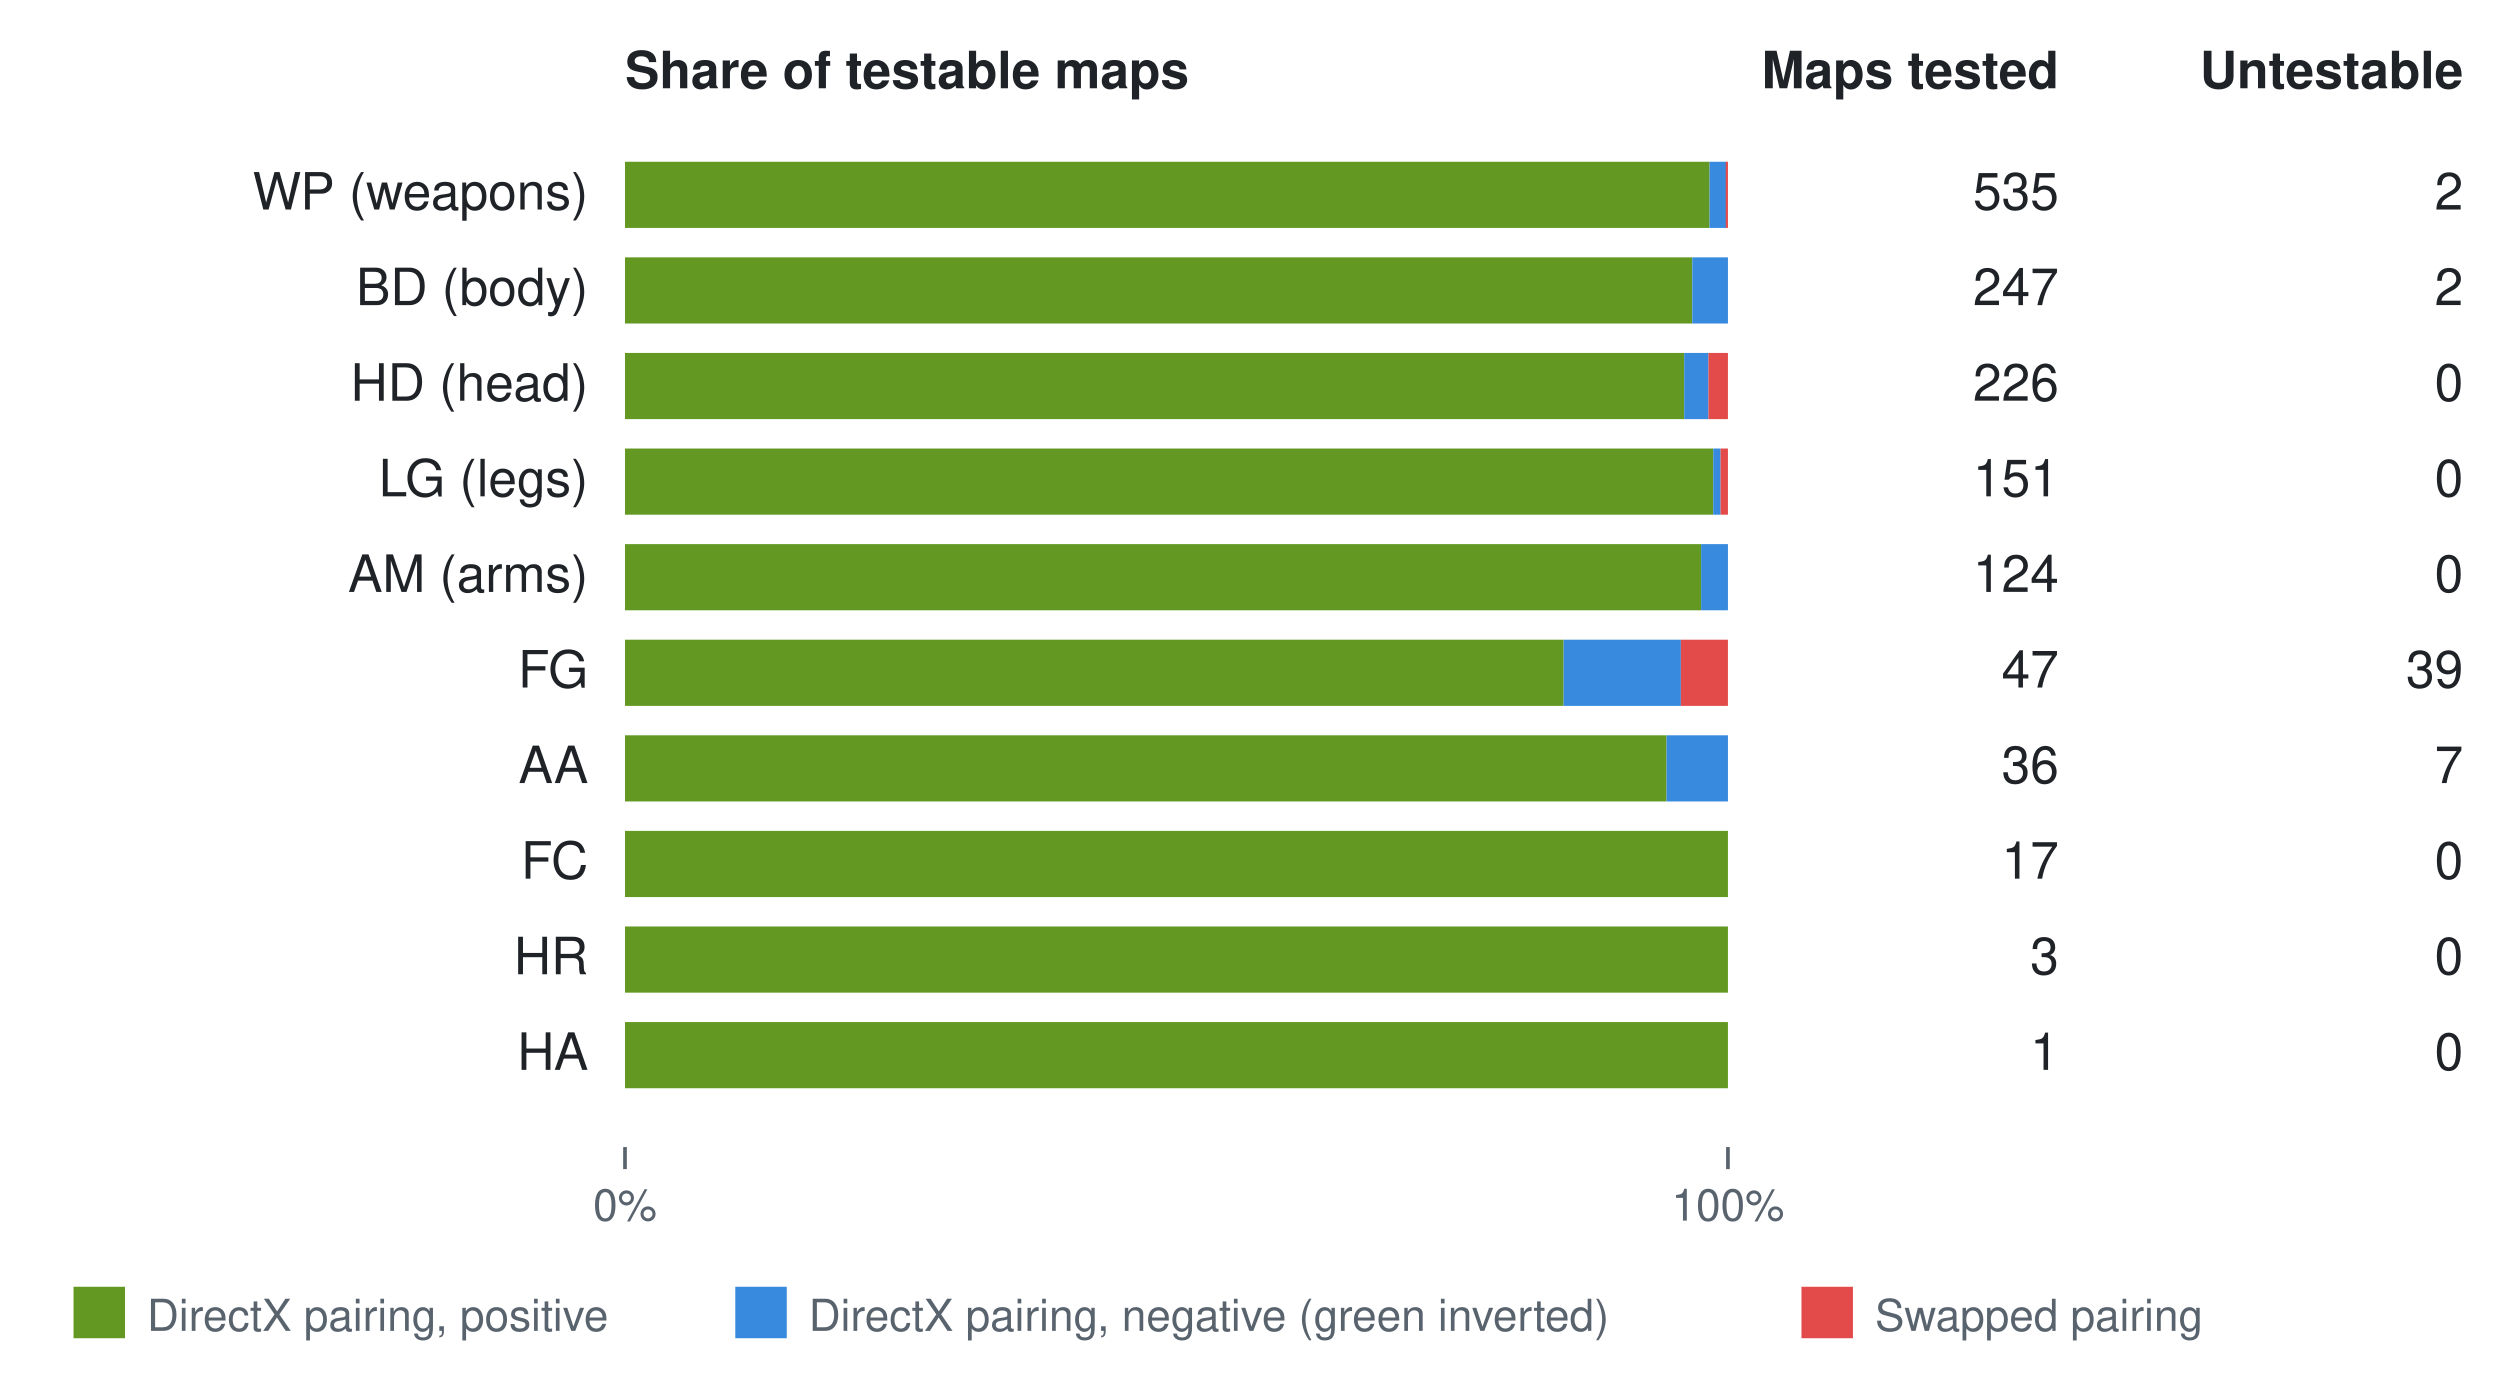
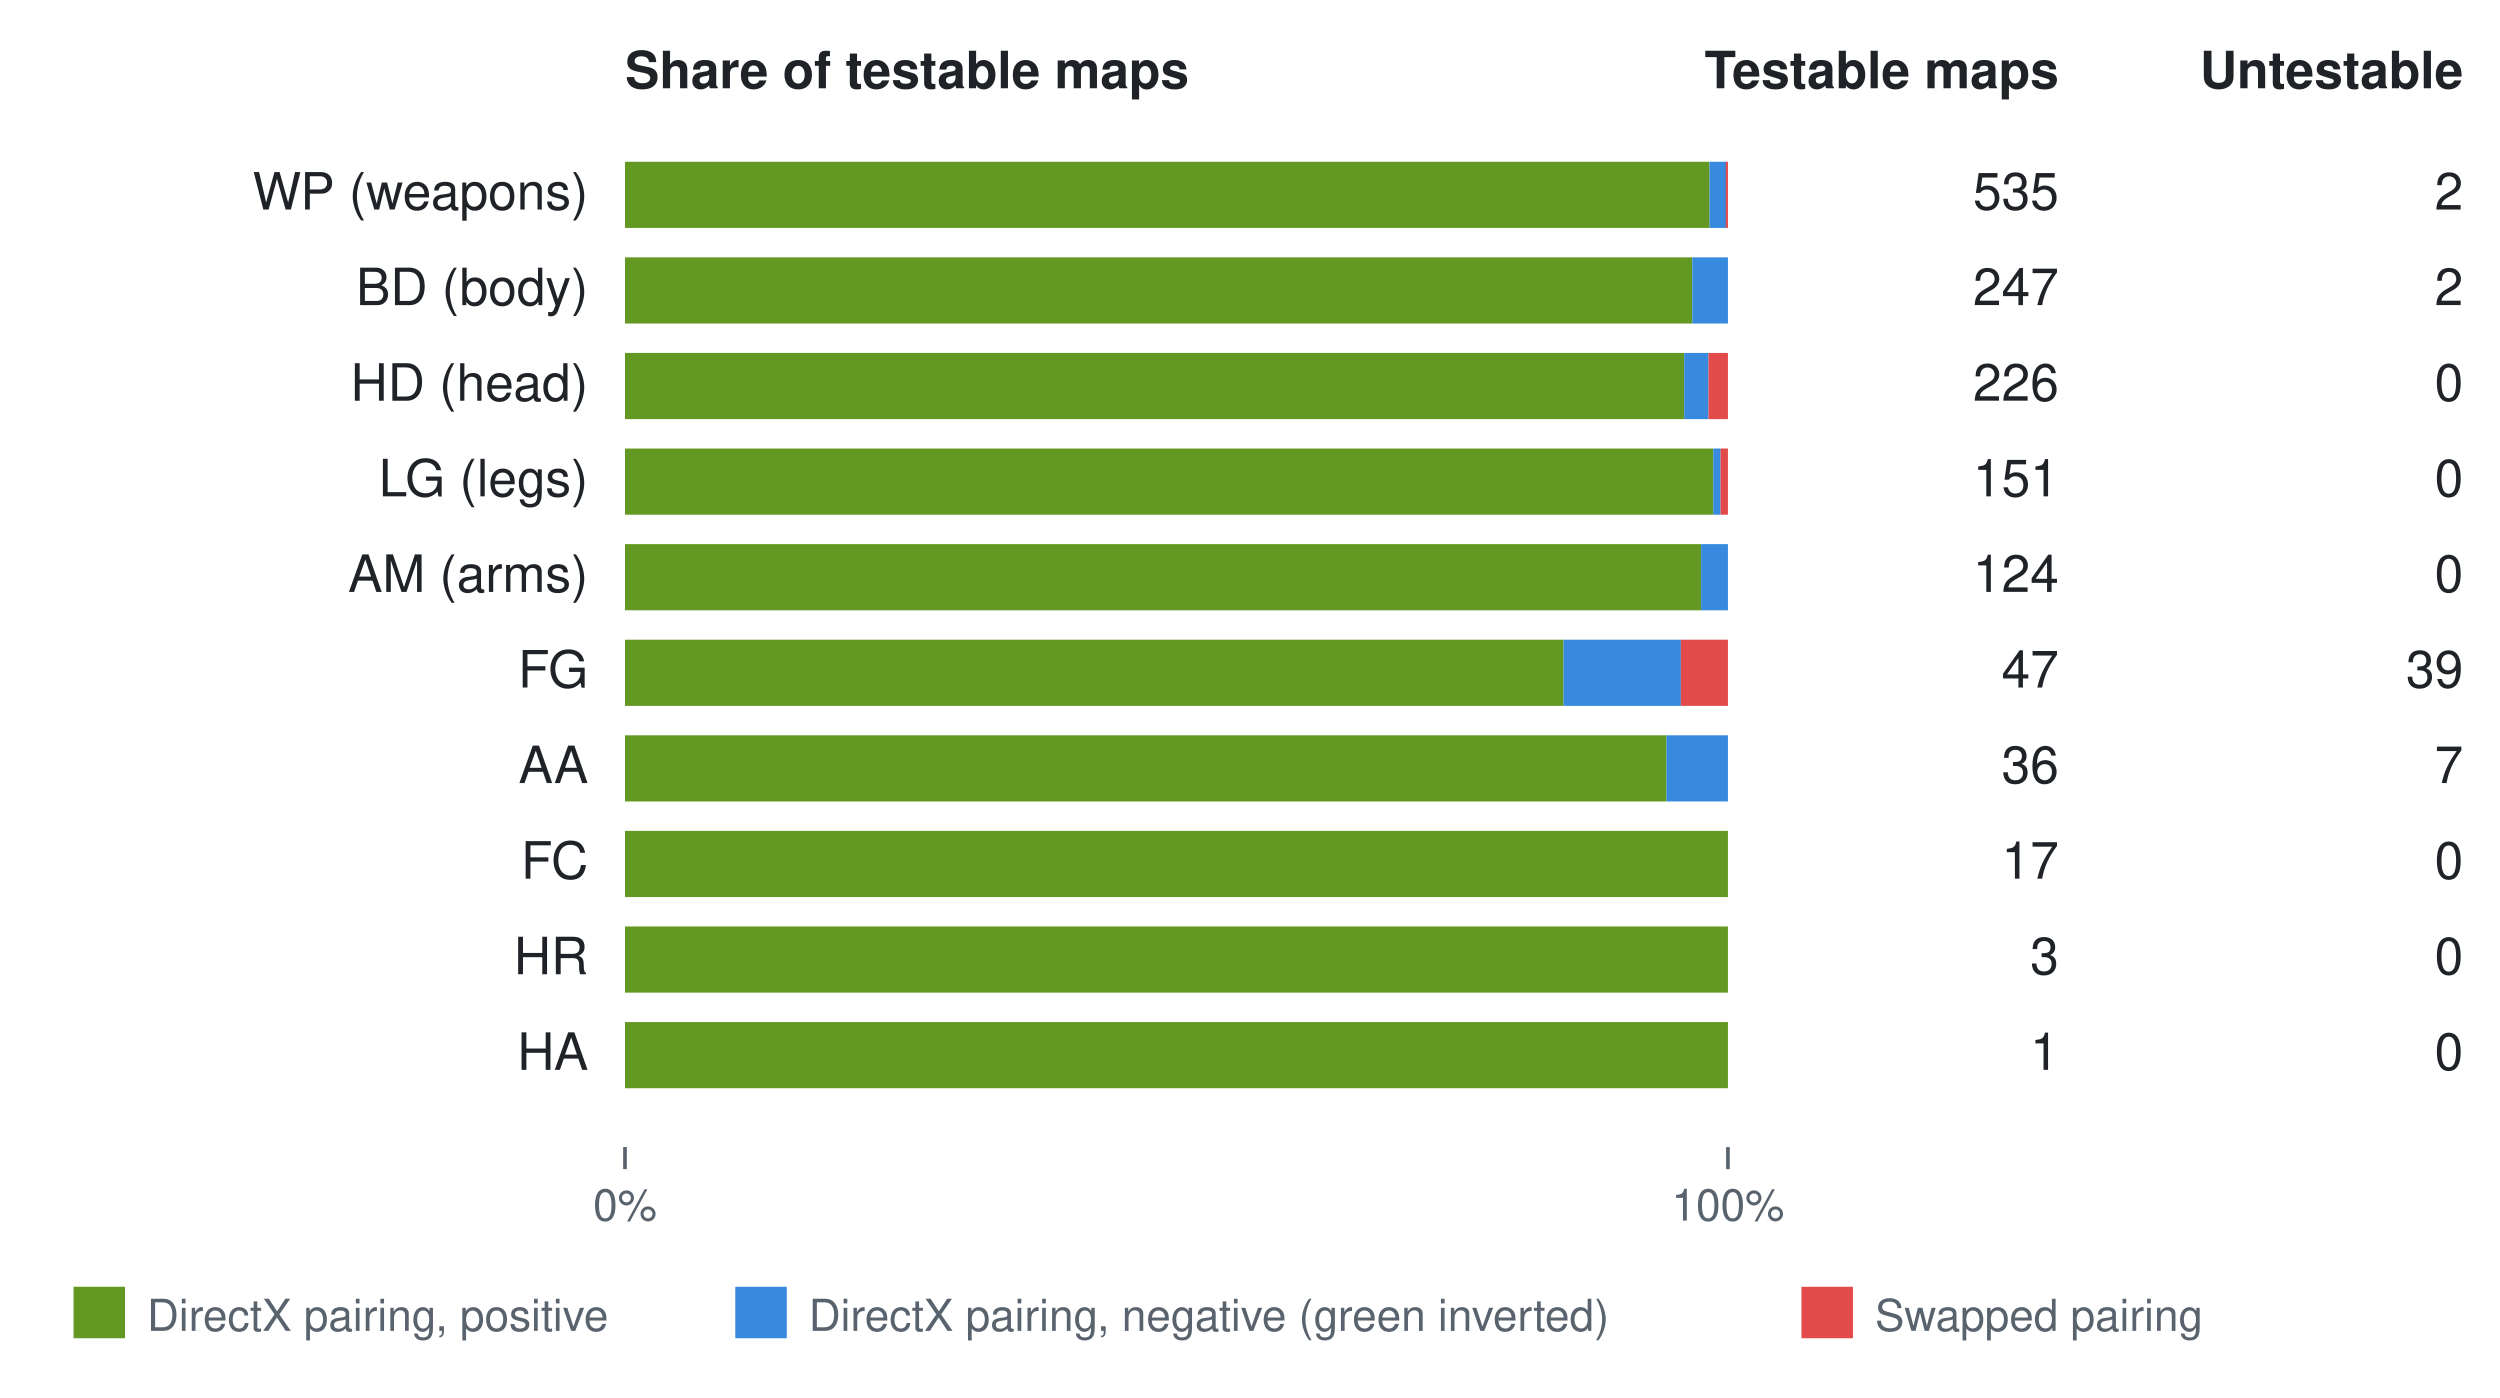
<svg xmlns="http://www.w3.org/2000/svg" width="680" height="380" viewBox="0 0 680 380" role="img">
  <style>
.t{fill:#1f2328;font:14px -apple-system,"Segoe UI",Helvetica,Arial,sans-serif}
.h{font-weight:600}
.s{fill:#59636e;font:12px -apple-system,"Segoe UI",Helvetica,Arial,sans-serif}
.o{stroke:#59636e}
.of{fill:#59636e}
.p{fill:#f6f8fa;stroke:#8c959f}
.g{stroke:#8c959f}
@media (prefers-color-scheme: dark){
.t{fill:#e6edf3}
.s{fill:#9198a1}
.o{stroke:#9198a1}
.of{fill:#9198a1}
.p{fill:#151b23;stroke:#656c76}
.g{stroke:#656c76}
}
</style>
  <defs>
    <marker id="ar" viewBox="0 0 10 10" refX="8" refY="5" markerWidth="6" markerHeight="6" orient="auto">
      <path d="M1 1L9 5L1 9z" fill="#E24B4A" />
    </marker>
    <marker id="ag" viewBox="0 0 10 10" refX="8" refY="5" markerWidth="6" markerHeight="6" orient="auto">
      <path d="M1 1L9 5L1 9z" fill="#639922" />
    </marker>
    <marker id="ab" viewBox="0 0 10 10" refX="8" refY="5" markerWidth="6" markerHeight="6" orient="auto">
      <path d="M1 1L9 5L1 9z" fill="#378ADD" />
    </marker>
    <marker id="ao" viewBox="0 0 10 10" refX="8" refY="5" markerWidth="6" markerHeight="6" orient="auto">
      <path class="of" d="M1 1L9 5L1 9z" />
    </marker>
  </defs>
  <text class="t h" x="170" y="24" text-anchor="start">Share of testable maps</text>
-   <text class="t h" x="560" y="24" text-anchor="end">Maps tested</text>
+   <text class="t h" x="560" y="24" text-anchor="end">Testable maps</text>
  <text class="t h" x="670" y="24" text-anchor="end">Untestable</text>
  <text class="t" x="160" y="57" text-anchor="end">WP (weapons)</text>
  <rect x="170.0" y="44" width="295.0" height="18" fill="#639922" />
  <rect x="465.0" y="44" width="4.5" height="18" fill="#378ADD" />
  <rect x="469.4" y="44" width="0.6" height="18" fill="#E24B4A" />
  <text class="t" x="560" y="57" text-anchor="end">535</text>
  <text class="t" x="670" y="57" text-anchor="end">2</text>
  <text class="t" x="160" y="83" text-anchor="end">BD (body)</text>
  <rect x="170.0" y="70" width="290.3" height="18" fill="#639922" />
  <rect x="460.3" y="70" width="9.7" height="18" fill="#378ADD" />
  <text class="t" x="560" y="83" text-anchor="end">247</text>
  <text class="t" x="670" y="83" text-anchor="end">2</text>
  <text class="t" x="160" y="109" text-anchor="end">HD (head)</text>
  <rect x="170.0" y="96" width="288.1" height="18" fill="#639922" />
  <rect x="458.1" y="96" width="6.6" height="18" fill="#378ADD" />
  <rect x="464.7" y="96" width="5.3" height="18" fill="#E24B4A" />
  <text class="t" x="560" y="109" text-anchor="end">226</text>
  <text class="t" x="670" y="109" text-anchor="end">0</text>
  <text class="t" x="160" y="135" text-anchor="end">LG (legs)</text>
  <rect x="170.0" y="122" width="296.0" height="18" fill="#639922" />
  <rect x="466.0" y="122" width="2.0" height="18" fill="#378ADD" />
  <rect x="468.0" y="122" width="2.0" height="18" fill="#E24B4A" />
  <text class="t" x="560" y="135" text-anchor="end">151</text>
  <text class="t" x="670" y="135" text-anchor="end">0</text>
  <text class="t" x="160" y="161" text-anchor="end">AM (arms)</text>
  <rect x="170.0" y="148" width="292.7" height="18" fill="#639922" />
  <rect x="462.7" y="148" width="7.3" height="18" fill="#378ADD" />
  <text class="t" x="560" y="161" text-anchor="end">124</text>
  <text class="t" x="670" y="161" text-anchor="end">0</text>
  <text class="t" x="160" y="187" text-anchor="end">FG</text>
  <rect x="170.0" y="174" width="255.3" height="18" fill="#639922" />
  <rect x="425.3" y="174" width="31.9" height="18" fill="#378ADD" />
  <rect x="457.2" y="174" width="12.8" height="18" fill="#E24B4A" />
  <text class="t" x="560" y="187" text-anchor="end">47</text>
  <text class="t" x="670" y="187" text-anchor="end">39</text>
  <text class="t" x="160" y="213" text-anchor="end">AA</text>
  <rect x="170.0" y="200" width="283.3" height="18" fill="#639922" />
  <rect x="453.3" y="200" width="16.7" height="18" fill="#378ADD" />
  <text class="t" x="560" y="213" text-anchor="end">36</text>
  <text class="t" x="670" y="213" text-anchor="end">7</text>
  <text class="t" x="160" y="239" text-anchor="end">FC</text>
  <rect x="170.0" y="226" width="300.0" height="18" fill="#639922" />
  <text class="t" x="560" y="239" text-anchor="end">17</text>
  <text class="t" x="670" y="239" text-anchor="end">0</text>
  <text class="t" x="160" y="265" text-anchor="end">HR</text>
  <rect x="170.0" y="252" width="300.0" height="18" fill="#639922" />
  <text class="t" x="560" y="265" text-anchor="end">3</text>
  <text class="t" x="670" y="265" text-anchor="end">0</text>
  <text class="t" x="160" y="291" text-anchor="end">HA</text>
  <rect x="170.0" y="278" width="300.0" height="18" fill="#639922" />
  <text class="t" x="560" y="291" text-anchor="end">1</text>
  <text class="t" x="670" y="291" text-anchor="end">0</text>
  <line x1="170" y1="312" x2="170" y2="318" class="o" stroke-width="1" />
  <line x1="470" y1="312" x2="470" y2="318" class="o" stroke-width="1" />
  <text class="s" x="170" y="332" text-anchor="middle">0%</text>
  <text class="s" x="470" y="332" text-anchor="middle">100%</text>
  <rect x="20" y="350" width="14" height="14" fill="#639922" />
  <text class="s" x="40" y="362" text-anchor="start">DirectX pairing, positive</text>
  <rect x="200" y="350" width="14" height="14" fill="#378ADD" />
  <text class="s" x="220" y="362" text-anchor="start">DirectX pairing, negative (green inverted)</text>
  <rect x="490" y="350" width="14" height="14" fill="#E24B4A" />
  <text class="s" x="510" y="362" text-anchor="start">Swapped pairing</text>
</svg>
